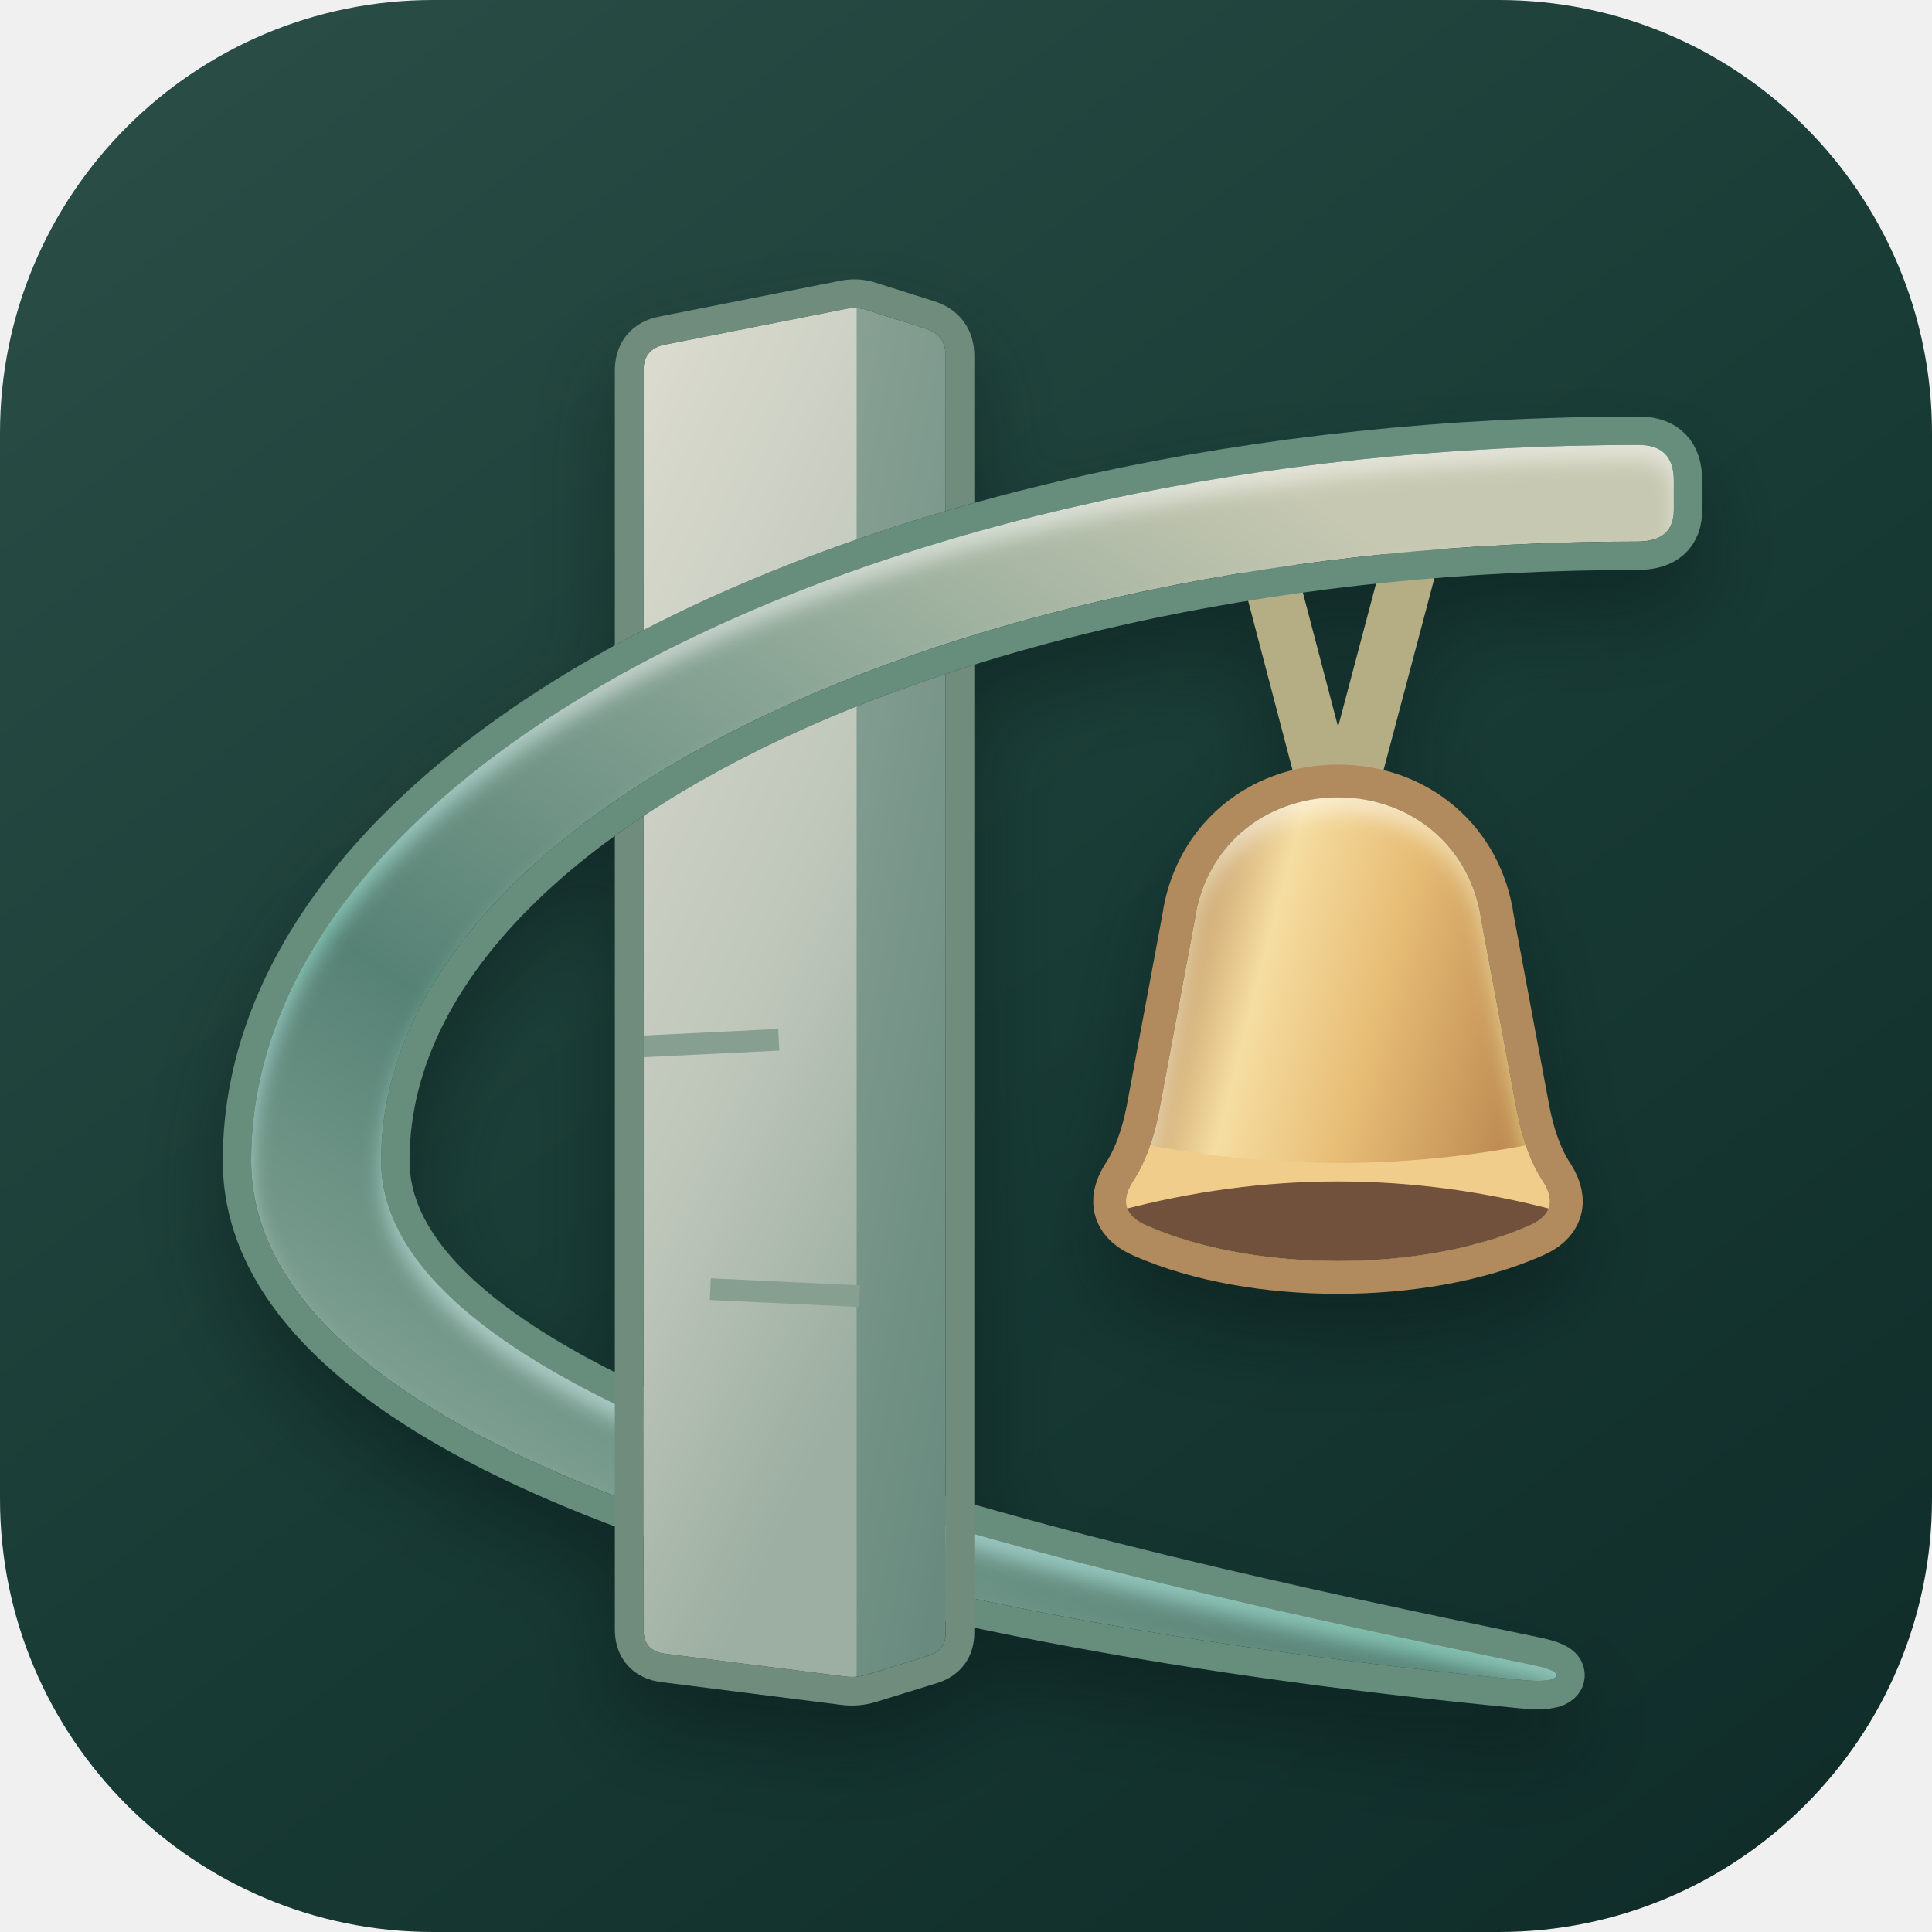
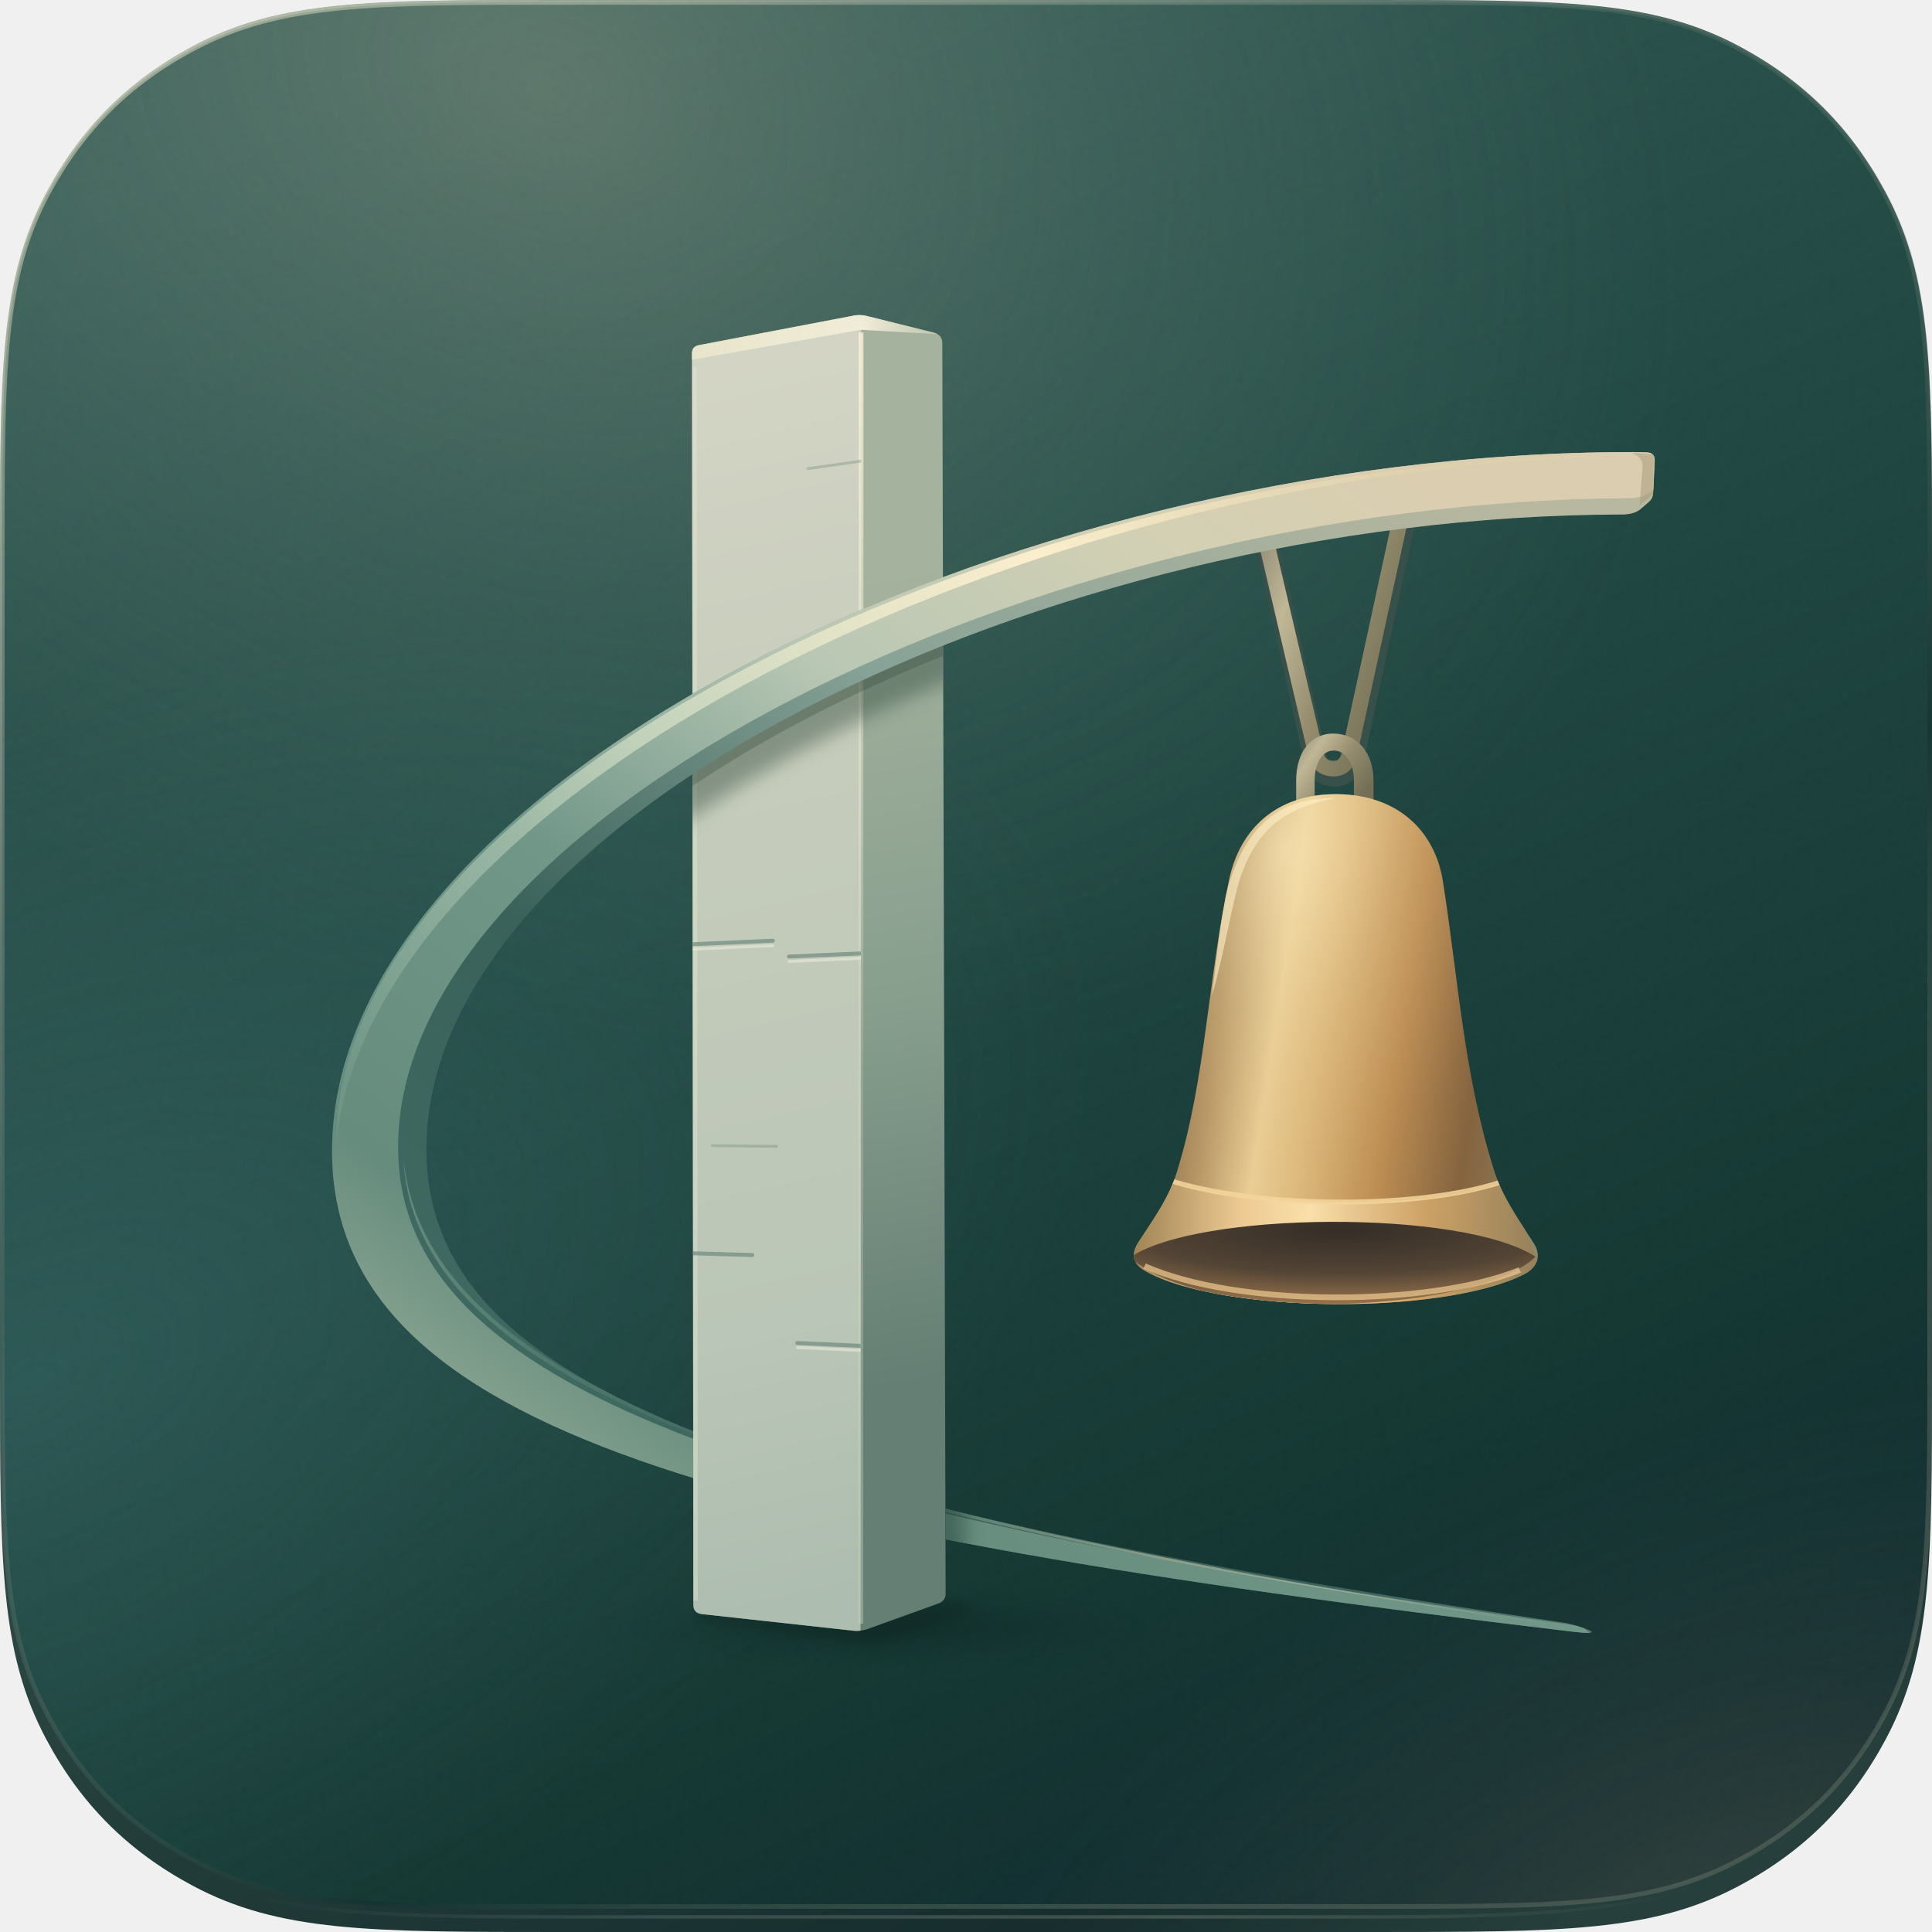
- <svg xmlns="http://www.w3.org/2000/svg" viewBox="-1 -4 33 33" width="512" height="512" fill="none">
+ <svg xmlns="http://www.w3.org/2000/svg" viewBox="0 0 512 512" width="512" height="512" fill="none">
  <defs>
-     <linearGradient id="field" x1=".13" y1=".03" x2=".85" y2="1">
-       <stop offset="0" stop-color="#294C45" />
-       <stop offset=".53" stop-color="#183B35" />
-       <stop offset="1" stop-color="#102D2A" />
-     </linearGradient>
-     <path id="arc-profile" d="M27.07 3.06 C13.97 3.06 3.35 8.534 3.35 15.286 C3.35 19.926 12.68 22.97 25.1 24.16       Q25.58 24.20 25.64 24.09 Q25.68 23.99 25.24 23.90 C17.48 22.30 5.57 19.7 5.57 15.286       C5.57 9.445 15.187 4.71 27.05 4.71 Q27.65 4.7 27.65 4.17 V3.67 Q27.65 3.07 27.07 3.06 Z" />
-     <path id="pier-profile" d="M10.052 1.79 Q10.052 1.42 10.415 1.348 L13.515 0.735 Q13.692 0.7 13.863 0.754       L14.868 1.072 Q15.212 1.18 15.212 1.54 L15.212 23.35 Q15.212 23.65 14.925 23.739       L13.883 24.061 Q13.692 24.12 13.493 24.095 L10.419 23.706 Q10.052 23.66 10.052 23.29 Z" />
-     <path id="bell-profile" d="M21.914 9.08 C20.639 9.08 19.639 9.94 19.466 11.18 L18.854 14.46       Q18.711 15.19 18.405 15.65 Q18.089 16.16 18.66 16.4 C20.486 17.2 23.342 17.2 25.167 16.4       Q25.739 16.16 25.422 15.65 Q25.116 15.19 24.974 14.46 L24.362 11.18       C24.188 9.94 23.189 9.08 21.914 9.08 Z" />
-     <path id="sling-profile" d="M20.534 4.46L21.764 9.15 Q21.914 9.48 22.064 9.15 L23.354 4.28" />
-     <filter id="shadow" x="-40%" y="-40%" width="180%" height="190%" color-interpolation-filters="sRGB">
-       <feGaussianBlur in="SourceAlpha" stdDeviation=".70" />
-       <feOffset dy=".80" result="o" />
-       <feColorMatrix in="o" type="matrix" values="0 0 0 0 .015 0 0 0 0 .066 0 0 0 0 .066 0 0 0 .40 0" />
-       <feMerge>
-         <feMergeNode />
-         <feMergeNode in="SourceGraphic" />
-       </feMerge>
+     <path id="plate" d="M148 0H364       C414 0 438 0 461 12.3 C478.1 21.45 490.55 33.9 499.7 51 C512 74 512 98 512 148V364       C512 414 512 438 499.7 461 C490.55 478.1 478.1 490.55 461 499.7 C438 512 414 512 364 512H148       C98 512 74 512 51 499.7 C33.9 490.55 21.45 478.1 12.3 461 C0 438 0 414 0 364V148       C0 98 0 74 12.3 51 C21.45 33.9 33.9 21.45 51 12.3 C74 0 98 0 148 0Z" />
+     <path id="metal-arc" d="M427 111.8       C258 111.8 82 201 82 297 C82 372 189.422 398 409.0 424.2       Q414.3 424.86 415.3 424.72 Q416.5 424.48 414.84 423.89 Q412.4 422.95 409.2 422.15       C185.84 389.2 107 357.7 107 296.5 C107 208.5 270 128.6 424.1 128.35       Q427.1 128.3 428.8 126.9 L431.1 124.9 Q432 124.1 432.1 122.8 L432.5 114.1       Q432.6 112 430.5 111.9Z" />
+     <path id="stele" d="M177.4 85.6Q177.4 83.8 179.3 83.45L219.9 75.7       Q222.0 75.25 224 75.81L241.5 80.17 Q243.7 80.76 243.72 82.87L244.6 414.3       Q244.6 416.15 242.8 416.9L224.1 423.64Q222.0 424.4 220.1 424.15L180.0 419.75       Q177.75 419.5 177.75 417.28Z" />
+     <path id="stele-front" d="M176.6 84.4L222.24 76.0L222.05 425.5L176.65 420.10Z" />
+     <path id="bell-body" d="M348 189.4       C333.2 189.4 324.2 198.4 321.55 211.1       C316.3 236.25 315.7 261.9 308.7 285.4 C306.7 292.2 303.6 296.65 299.1 303.7       C296.9 307.05 297.65 309.54 300.82 311.35       C319.6 322.12 374.7 322.62 394.76 312.1 C398.17 310.31 399.2 307.24 397.05 303.97       C392.74 297.16 389.33 292.05 387.35 285.65 C379.86 261.49 378.41 236.6 374.6 211.65       C372.6 198.65 363.2 189.4 348 189.4Z" />
+     <clipPath id="face-clip">
+       <use href="#plate" transform="translate(.6 .65) scale(.99766 .9855)" />
+     </clipPath>
+     <clipPath id="pier-clip">
+       <use href="#stele" />
+     </clipPath>
+     <clipPath id="front-clip">
+       <use href="#stele-front" />
+     </clipPath>
+     <clipPath id="ribbon-clip">
+       <use href="#metal-arc" />
+     </clipPath>
+     <clipPath id="upper">
+       <path d="M164 57H255V237H164Z" />
+     </clipPath>
+     <clipPath id="lower">
+       <path d="M163 337H270V436H163Z" />
+     </clipPath>
+     <mask id="beam-behind-foot" maskUnits="userSpaceOnUse" x="65" y="65" width="390" height="390">
+       <rect x="65" y="65" width="390" height="390" fill="white" />
+       <g clip-path="url(#lower)">
+         <use href="#stele" fill="black" />
+       </g>
+     </mask>
+     <clipPath id="bell-clip">
+       <use href="#bell-body" />
+     </clipPath>
+     <linearGradient id="plate-edge" gradientUnits="userSpaceOnUse" x1="65" y1="4" x2="390" y2="526">
+       <stop stop-color="#819389" />
+       <stop offset=".28" stop-color="#43615a" />
+       <stop offset=".62" stop-color="#233e3b" />
+       <stop offset=".88" stop-color="#172d2e" />
+       <stop offset="1" stop-color="#263f3c" />
+     </linearGradient>
+     <linearGradient id="enamel" gradientUnits="userSpaceOnUse" x1="131" y1="4" x2="370" y2="514">
+       <stop stop-color="#365b55" />
+       <stop offset=".39" stop-color="#234a45" />
+       <stop offset=".78" stop-color="#163934" />
+       <stop offset="1" stop-color="#112b30" />
+     </linearGradient>
+     <radialGradient id="sky" gradientUnits="userSpaceOnUse" cx="0" cy="0" r="1" gradientTransform="translate(146 24) rotate(24) scale(314 241)">
+       <stop stop-color="#b8b7a0" stop-opacity=".33" />
+       <stop offset=".5" stop-color="#8ea896" stop-opacity=".17" />
+       <stop offset="1" stop-color="#78988d" stop-opacity="0" />
+     </radialGradient>
+     <radialGradient id="cool-reflection" gradientUnits="userSpaceOnUse" cx="0" cy="0" r="1" gradientTransform="translate(7 370) rotate(-27) scale(308 167)">
+       <stop stop-color="#4d8586" stop-opacity=".31" />
+       <stop offset="1" stop-color="#508480" stop-opacity="0" />
+     </radialGradient>
+     <radialGradient id="warm-reflection" gradientUnits="userSpaceOnUse" cx="0" cy="0" r="1" gradientTransform="translate(462 528) rotate(-24) scale(236 143)">
+       <stop stop-color="#ad976c" stop-opacity=".25" />
+       <stop offset=".55" stop-color="#93896b" stop-opacity=".10" />
+       <stop offset="1" stop-color="#748271" stop-opacity="0" />
+     </radialGradient>
+     <linearGradient id="perimeter" gradientUnits="userSpaceOnUse" x1="40" y1="5" x2="410" y2="487">
+       <stop stop-color="#f2ecce" stop-opacity=".49" />
+       <stop offset=".41" stop-color="#b9c6b1" stop-opacity=".1" />
+       <stop offset=".72" stop-color="#0d302f" stop-opacity=".48" />
+       <stop offset="1" stop-color="#d2d1b4" stop-opacity=".17" />
+     </linearGradient>
+     <linearGradient id="bottom-reflex" gradientUnits="userSpaceOnUse" x1="67" y1="501" x2="445" y2="501">
+       <stop stop-color="#90a398" stop-opacity="0" />
+       <stop offset=".30" stop-color="#a3b0a3" stop-opacity=".21" />
+       <stop offset=".65" stop-color="#aeb2a3" stop-opacity=".27" />
+       <stop offset="1" stop-color="#aea088" stop-opacity="0" />
+     </linearGradient>
+     <filter id="enamel-grain" x="0" y="0" width="100%" height="100%" color-interpolation-filters="sRGB">
+       <feTurbulence type="fractalNoise" baseFrequency=".58" numOctaves="2" seed="11" stitchTiles="stitch" />
+       <feColorMatrix type="saturate" values="0" />
    </filter>
-     <filter id="edge-light" x="-10%" y="-10%" width="120%" height="130%" color-interpolation-filters="sRGB">
-       <feColorMatrix in="SourceAlpha" type="matrix" values="0 0 0 0 0 0 0 0 0 0 0 0 0 0 0 0 0 0 127 0" result="a" />
-       <feOffset in="a" dy=".27" />
-       <feGaussianBlur stdDeviation=".17" />
-       <feComposite in2="a" operator="arithmetic" k2="-1" k3="1" />
-       <feColorMatrix type="matrix" values="0 0 0 0 1 0 0 0 0 1 0 0 0 0 1 0 0 0 0.5 0" />
-       <feBlend in2="SourceGraphic" mode="overlay" />
+     <linearGradient id="ribbon-side" gradientUnits="userSpaceOnUse" x1="122" y1="413" x2="376" y2="112">
+       <stop stop-color="#416c64" />
+       <stop offset=".36" stop-color="#3a625a" />
+       <stop offset=".64" stop-color="#87a297" />
+       <stop offset="1" stop-color="#b8b8a0" />
+     </linearGradient>
+     <linearGradient id="ribbon-face" gradientUnits="userSpaceOnUse" x1="111" y1="409" x2="344" y2="99">
+       <stop stop-color="#a9baa3" />
+       <stop offset=".20" stop-color="#668c7d" />
+       <stop offset=".44" stop-color="#719789" />
+       <stop offset=".65" stop-color="#b8c7b4" />
+       <stop offset=".85" stop-color="#d2d0b4" />
+       <stop offset="1" stop-color="#dbceb0" />
+     </linearGradient>
+     <linearGradient id="top-ridge" gradientUnits="userSpaceOnUse" x1="95" y1="295" x2="383" y2="105">
+       <stop stop-color="#afceba" stop-opacity=".13" />
+       <stop offset=".34" stop-color="#d5e0c6" stop-opacity=".72" />
+       <stop offset=".67" stop-color="#fff1d0" stop-opacity=".93" />
+       <stop offset="1" stop-color="#e5d3a6" stop-opacity=".27" />
+     </linearGradient>
+     <linearGradient id="tail-ridge" gradientUnits="userSpaceOnUse" x1="104" y1="288" x2="404" y2="425">
+       <stop stop-color="#a7c5af" stop-opacity=".40" />
+       <stop offset=".34" stop-color="#698e7d" stop-opacity=".13" />
+       <stop offset=".70" stop-color="#c0c3a5" stop-opacity=".61" />
+       <stop offset="1" stop-color="#c7c1a0" stop-opacity=".25" />
+     </linearGradient>
+     <linearGradient id="stone" gradientUnits="userSpaceOnUse" x1="171" y1="84" x2="247" y2="408">
+       <stop stop-color="#d4d5c5" />
+       <stop offset=".34" stop-color="#c6ccbb" />
+       <stop offset=".78" stop-color="#bac6b7" />
+       <stop offset="1" stop-color="#adbdaf" />
+     </linearGradient>
+     <linearGradient id="stone-side" gradientUnits="userSpaceOnUse" x1="219" y1="145" x2="256" y2="355">
+       <stop stop-color="#a5b29e" />
+       <stop offset=".52" stop-color="#889f8e" />
+       <stop offset="1" stop-color="#657f74" />
+     </linearGradient>
+     <linearGradient id="stone-cap" gradientUnits="userSpaceOnUse" x1="177" y1="81" x2="243" y2="84">
+       <stop stop-color="#e9e5cc" />
+       <stop offset=".69" stop-color="#f0ecd7" />
+       <stop offset="1" stop-color="#bbc3ad" />
+     </linearGradient>
+     <linearGradient id="stone-arris" gradientUnits="userSpaceOnUse" x1="221" y1="87" x2="221" y2="420">
+       <stop stop-color="#fff6da" stop-opacity=".72" />
+       <stop offset=".56" stop-color="#e0e7cf" stop-opacity=".18" />
+       <stop offset="1" stop-color="#c2d0b9" stop-opacity=".46" />
+     </linearGradient>
+     <linearGradient id="bronze" gradientUnits="userSpaceOnUse" x1="294" y1="239" x2="401" y2="255">
+       <stop stop-color="#654b39" />
+       <stop offset=".14" stop-color="#92734d" />
+       <stop offset=".24" stop-color="#b39463" />
+       <stop offset=".37" stop-color="#eacf96" />
+       <stop offset=".47" stop-color="#debb7e" />
+       <stop offset=".66" stop-color="#bc8d53" />
+       <stop offset=".84" stop-color="#85643f" />
+       <stop offset=".94" stop-color="#88724f" />
+       <stop offset="1" stop-color="#8b8c66" />
+     </linearGradient>
+     <radialGradient id="bell-light" gradientUnits="userSpaceOnUse" cx="0" cy="0" r="1" gradientTransform="translate(335 204) rotate(11) scale(60 94)">
+       <stop stop-color="#ffebbc" stop-opacity=".62" />
+       <stop offset=".45" stop-color="#ecd3a0" stop-opacity=".21" />
+       <stop offset="1" stop-color="#cf9d66" stop-opacity="0" />
+     </radialGradient>
+     <linearGradient id="bell-band" gradientUnits="userSpaceOnUse" x1="298" y1="300" x2="399" y2="303">
+       <stop stop-color="#a08455" />
+       <stop offset=".26" stop-color="#edca92" />
+       <stop offset=".43" stop-color="#f9dfaa" />
+       <stop offset=".71" stop-color="#cda266" />
+       <stop offset="1" stop-color="#93805b" />
+     </linearGradient>
+     <radialGradient id="bell-interior" cx=".52" cy=".10" r=".90">
+       <stop stop-color="#342d26" />
+       <stop offset=".58" stop-color="#534435" />
+       <stop offset="1" stop-color="#97734b" />
+     </radialGradient>
+     <linearGradient id="suspension-metal" x1="0" y1="0" x2="1" y2=".65">
+       <stop stop-color="#8c8872" />
+       <stop offset=".28" stop-color="#c0b797" />
+       <stop offset=".60" stop-color="#958d6e" />
+       <stop offset="1" stop-color="#736f56" />
+     </linearGradient>
+     <filter id="cast-shadow" x="-20%" y="-25%" width="145%" height="165%" color-interpolation-filters="sRGB">
+       <feGaussianBlur stdDeviation="2.4" />
    </filter>
-     <mask id="ol-0" maskUnits="userSpaceOnUse" x="-40" y="-40" width="111" height="109">
-       <rect x="-40" y="-40" width="111" height="109" fill="#fff" />
-       <use href="#arc-profile" fill="#000" fill-rule="nonzero" />
-     </mask>
-     <mask id="ol-1" maskUnits="userSpaceOnUse" x="-40" y="-40" width="111" height="109">
-       <rect x="-40" y="-40" width="111" height="109" fill="#fff" />
-       <use href="#pier-profile" fill="#000" fill-rule="nonzero" />
-     </mask>
-     <mask id="ol-2" maskUnits="userSpaceOnUse" x="-40" y="-40" width="111" height="109">
-       <rect x="-40" y="-40" width="111" height="109" fill="#fff" />
-       <use href="#bell-profile" fill="#000" fill-rule="nonzero" />
-     </mask>
-     <linearGradient id="ribbon-metal" x1=".21" y1=".91" x2=".82" y2=".10">
-       <stop offset="0" stop-color="#83A495" />
-       <stop offset="0.31" stop-color="#568275" />
-       <stop offset="0.66" stop-color="#8AA596" />
-       <stop offset="1" stop-color="#C6C8B1" />
-     </linearGradient>
-     <linearGradient id="stone-face-light" x1="0" y1="0" x2=".33" y2="1">
-       <stop offset="0" stop-color="#DDDCD0" />
-       <stop offset="0.64" stop-color="#BDC5B9" />
-       <stop offset="1" stop-color="#9CAFA2" />
-     </linearGradient>
-     <linearGradient id="stone-side" x1="0" y1="0" x2="1" y2=".90">
-       <stop offset="0" stop-color="#9DAEA2" />
-       <stop offset="1" stop-color="#698B7F" />
-     </linearGradient>
-     <linearGradient id="bell-metal" x1="0" y1=".32" x2="1" y2=".60">
-       <stop offset="0" stop-color="#A87849" />
-       <stop offset="0.31" stop-color="#F5DDA1" />
-       <stop offset="0.58" stop-color="#E7BD76" />
-       <stop offset="1" stop-color="#B7834C" />
-     </linearGradient>
-     <clipPath id="face-clip">
-       <use href="#pier-profile" />
-     </clipPath>
-     <clipPath id="bell-clip">
-       <use href="#bell-profile" />
-     </clipPath>
-     <clipPath id="crossing">
-       <path d="M8 0H20V13H8Z" />
-     </clipPath>
-     <g filter="url(#shadow)" id="landmark">
-       <use href="#sling-profile" id="suspension" fill="none" stroke-linejoin="round" stroke-linecap="round" stroke-width=".94" stroke="#B5AD84" />
-       <g id="ribbon">
-         <g filter="url(#edge-light)">
-           <use href="#arc-profile" fill="url(#ribbon-metal)" />
+     <filter id="contact" x="-30%" y="-300%" width="180%" height="700%" color-interpolation-filters="sRGB">
+       <feGaussianBlur stdDeviation="1.45" />
+     </filter>
+     <radialGradient id="ground-bounce">
+       <stop stop-color="#071b1a" stop-opacity=".38" />
+       <stop offset=".42" stop-color="#0a2422" stop-opacity=".23" />
+       <stop offset="1" stop-color="#143533" stop-opacity="0" />
+     </radialGradient>
+     <path id="small-arc-return" d="M102 352 C148.4 392.4 251 412.7 409.1 424.1" />
+     <g id="beam">
+       <use href="#metal-arc" fill="url(#ribbon-side)" />
+       <g clip-path="url(#ribbon-clip)">
+         <path d="M434 109 C258 109 80.5 201 80.5 297           C80.5 372.8 188.0 399 417.2 426.4 L413.2 423.0           C192.7 392.1 99.5 359.5 99.5 296.0 C99.5 209.0 267.6 124.65 426.1 124.02           Q429.6 123.9 431.9 122.1 L434.4 118.5Z" fill="url(#ribbon-face)" />
+         <path d="M83.1 294.6 C83.8 201.0 260.3 112.8 425.7 112.72           C261.5 116.0 92.8 203.4 83.1 294.6Z" fill="url(#top-ridge)" />
+         <path d="M100.9 299.1 C104.2 359.0 199.6 392.5 408.3 423.0           C199.5 391.0 107.1 358.8 100.9 299.1Z" fill="url(#tail-ridge)" />
+         <path class="fine-detail" d="M426.4 112L432.3 112.4L432.05 123.0L428.5 126.0L429.3 115.7           Q429.4 113.1 426.4 112Z" fill="#a89c7c" opacity=".55" />
+       </g>
+     </g>
+     <style>
+       .small-detail { display:none }
+       @media (max-width: 48px) {
+         .fine-detail { display:none }
+         .small-detail { display:inline }
+         #bell-body-small-edge { stroke:#c8a675; stroke-width:2.4 }
+         #sling-light { stroke-width:5 }
+       }
+     </style>
+   </defs>
+   <g id="background">
+     <use href="#plate" fill="url(#plate-edge)" />
+     <g clip-path="url(#face-clip)">
+       <path fill="url(#enamel)" d="M0 0H512V512H0Z" />
+       <path fill="url(#sky)" d="M0 0H512V512H0Z" />
+       <path fill="url(#cool-reflection)" d="M0 0H512V512H0Z" />
+       <path fill="url(#warm-reflection)" d="M0 0H512V512H0Z" />
+       <rect class="fine-detail" width="512" height="512" filter="url(#enamel-grain)" opacity=".081" style="mix-blend-mode:soft-light" />
+     </g>
+     <use href="#plate" transform="translate(.6 .65) scale(.99766 .9855)" stroke="url(#perimeter)" stroke-width="1.25" />
+     <path d="M54 498 C76 507.6 106 508.0 150 508.0H362 C404 508.0 435 506.9 460 496.4" stroke="url(#bottom-reflex)" stroke-width=".92" stroke-linecap="round" />
+   </g>
+   <g id="landmark" transform="translate(6 8)">
+     <g id="grounding">
+       <ellipse cx="231" cy="423.15" rx="83" ry="12.4" fill="url(#ground-bounce)" />
+       <path d="M177.7 418.4L222 423.2L243.1 415.8L253.8 418.2L225.8 427.6L181.0 422.0Z" fill="#102521" opacity=".44" filter="url(#contact)" />
+     </g>
+     <g id="suspension">
+       <path d="M329.3 134L342.7 193.6Q344 197.4 347.7 197.4         Q351 197.4 352.3 193.6L367.1 125" stroke="#37504a" stroke-linejoin="round" stroke-linecap="round" stroke-width="6.1" />
+       <path id="sling-light" d="M329.2 134.0L343.0 192.9Q344.2 195.7 347.5 195.7 Q350.3 195.7 351.4 192.7L366.1 125.0" stroke="url(#suspension-metal)" stroke-linejoin="round" stroke-linecap="round" stroke-width="4.15" />
+       <path transform="translate(0 13)" fill-rule="evenodd" d="M337.5 192.6V185.8C337.5 178.4 341.3 173.4 347.3 173.4         C353.8 173.4 358 178.6 358 185.9V192.6Z M342.4 190.1H352.8V185.7C352.8 181.3 350.5 177.9 347.5 177.9         C344.3 177.9 342.4 181.4 342.4 185.8Z" fill="url(#suspension-metal)" />
+     </g>
+     <g id="stone-tower">
+       <use href="#stele" fill="url(#stone-side)" />
+       <g clip-path="url(#pier-clip)">
+         <use href="#stele-front" fill="url(#stone)" />
+         <path d="M177 83.2L221.9 74.7L245.2 80.7L222.1 79.4L177 87.4Z" fill="url(#stone-cap)" />
+         <path d="M178.08 89.2L178.35 416.2" stroke="#e1e7cf" stroke-opacity=".42" stroke-width="1.15" />
+         <path d="M222.2 80.1L222.1 422.3" stroke="url(#stone-arris)" stroke-width="1.27" />
+         <g class="fine-detail" clip-path="url(#front-clip)" stroke-linecap="round">
+           <path d="M176 242.3L198.8 241.3 M203.1 245.5L223.5 244.6 M176.3 324.1L193.4 324.6 M205.3 347.9L224.9 348.8" stroke="#708c80" stroke-width="1.05" opacity=".72" />
+           <path d="M176 243.6L198.8 242.6 M203.1 246.8L223.5 245.9 M205.3 349.1L225 350.0" stroke="#f1efdc" stroke-width=".8" opacity=".5" />
+           <path d="M182.8 295.6L199.8 295.8 M208.1 116.2L224.2 113.9" stroke="#738d7e" stroke-width=".75" opacity=".38" />
        </g>
-         <use href="#arc-profile" stroke-linejoin="round" mask="url(#ol-0)" stroke="#678D7D" fill="none" stroke-width=".97" />
-       </g>
-       <g id="pier" mask="url(#stone-under-ribbon)">
-         <use href="#pier-profile" fill="url(#stone-side)" />
-         <g clip-path="url(#face-clip)">
-           <path d="M10.052 1.42L13.692 0.7V24.12L10.052 23.66Z" fill="url(#stone-face-light)" />
-           <path d="M9.912 13.34L12.362 13.22 M11.192 17.48L13.742 17.6" fill="none" stroke-width=".37" stroke="#879F91" />
+         <g clip-path="url(#upper)">
+           <use href="#metal-arc" transform="translate(4.1 8.5)" fill="#314b3f" opacity=".45" filter="url(#cast-shadow)" />
+           <use href="#metal-arc" transform="translate(1.35 2.2)" fill="#384b40" opacity=".32" />
        </g>
-         <use href="#pier-profile" stroke-linejoin="round" mask="url(#ol-1)" stroke="#708C7C" fill="none" stroke-width=".98" />
-       </g>
-       <g id="bell">
-         <g filter="url(#edge-light)">
-           <use href="#bell-profile" fill="url(#bell-metal)" />
+       </g>
+     </g>
+     <g mask="url(#beam-behind-foot)">
+       <use href="#beam" />
+       <g clip-path="url(#ribbon-clip)">
+         <use class="small-detail" href="#small-arc-return" stroke="#afc1a4" stroke-width="5.5" />
+         <g clip-path="url(#lower)">
+           <use href="#stele" transform="translate(5.1 2.5)" fill="#193931" opacity=".46" filter="url(#cast-shadow)" />
        </g>
-         <g clip-path="url(#bell-clip)">
-           <path d="M17.885 14.85Q21.914 15.8 25.943 14.85V17.5H17.914Z" fill="#F1CD8C" />
-           <path d="M18.17 16.14Q21.914 15.14 25.657 16.14V17.50H18.014Z" fill="#71513C" />
-         </g>
-         <use href="#bell-profile" stroke-linejoin="round" mask="url(#ol-2)" stroke="#B18B5D" fill="none" stroke-width="1.12" />
-       </g>
-     </g>
-     <clipPath id="tile-clip">
-       <rect x="-1" y="-4" width="33" height="33" rx="7.4" />
-     </clipPath>
-     <mask id="stone-under-ribbon" maskUnits="userSpaceOnUse" x="-1" y="-4" width="33" height="33">
-       <rect x="-1" y="-4" width="33" height="33" fill="white" />
-       <g clip-path="url(#crossing)">
-         <use href="#arc-profile" fill="black" stroke="black" stroke-width=".97" stroke-linejoin="round" />
-       </g>
-     </mask>
-   </defs>
-   <rect id="tile" x="-1" y="-4" width="33" height="33" rx="7.4" fill="url(#field)" />
-   <g clip-path="url(#tile-clip)">
-     <use href="#landmark" id="mark" transform="translate(-0.06 0.54)" />
+       </g>
+     </g>
+     <g id="cast-bell" transform="translate(-23.32 6.05) scale(1.067 1.037)">
+       <use id="bell-body-small-edge" href="#bell-body" fill="url(#bronze)" paint-order="stroke fill" />
+       <g clip-path="url(#bell-clip)">
+         <use href="#bell-body" fill="url(#bell-light)" />
+         <path class="fine-detail" d="M319.9 218.6C324.6 195.7 335.4 190.4 347.8 190.4           C335.9 192.9 328.6 197.6 324.2 211.0C322.1 218.1 320.3 230.0 317.2 241.1Z" fill="#fff2ca" opacity=".57" />
+         <path d="M305.7 288.2C325.7 295.0 370.1 296.1 390.0 288.5L399.2 310.9           C374.2 324 321.4 325.2 295.3 309.6Z" fill="url(#bell-band)" />
+         <path class="fine-detail" d="M305.8 287.8C327.8 295.35 368.3 295.6 389.1 288.5" stroke="#f5d69c" stroke-opacity=".86" stroke-width="1.25" />
+         <path d="M296.9 307.8 C313.5 296.0 379.3 295.4 397.6 307.6           C384.6 321.2 317.5 326.1 296.9 307.8Z" fill="url(#bell-interior)" />
+         <path d="M300.5 310.0C323.8 320.6 371.0 320.4 393.7 311.0" stroke="#e6c38b" stroke-opacity=".76" stroke-width="1.45" />
+       </g>
+     </g>
  </g>
</svg>
